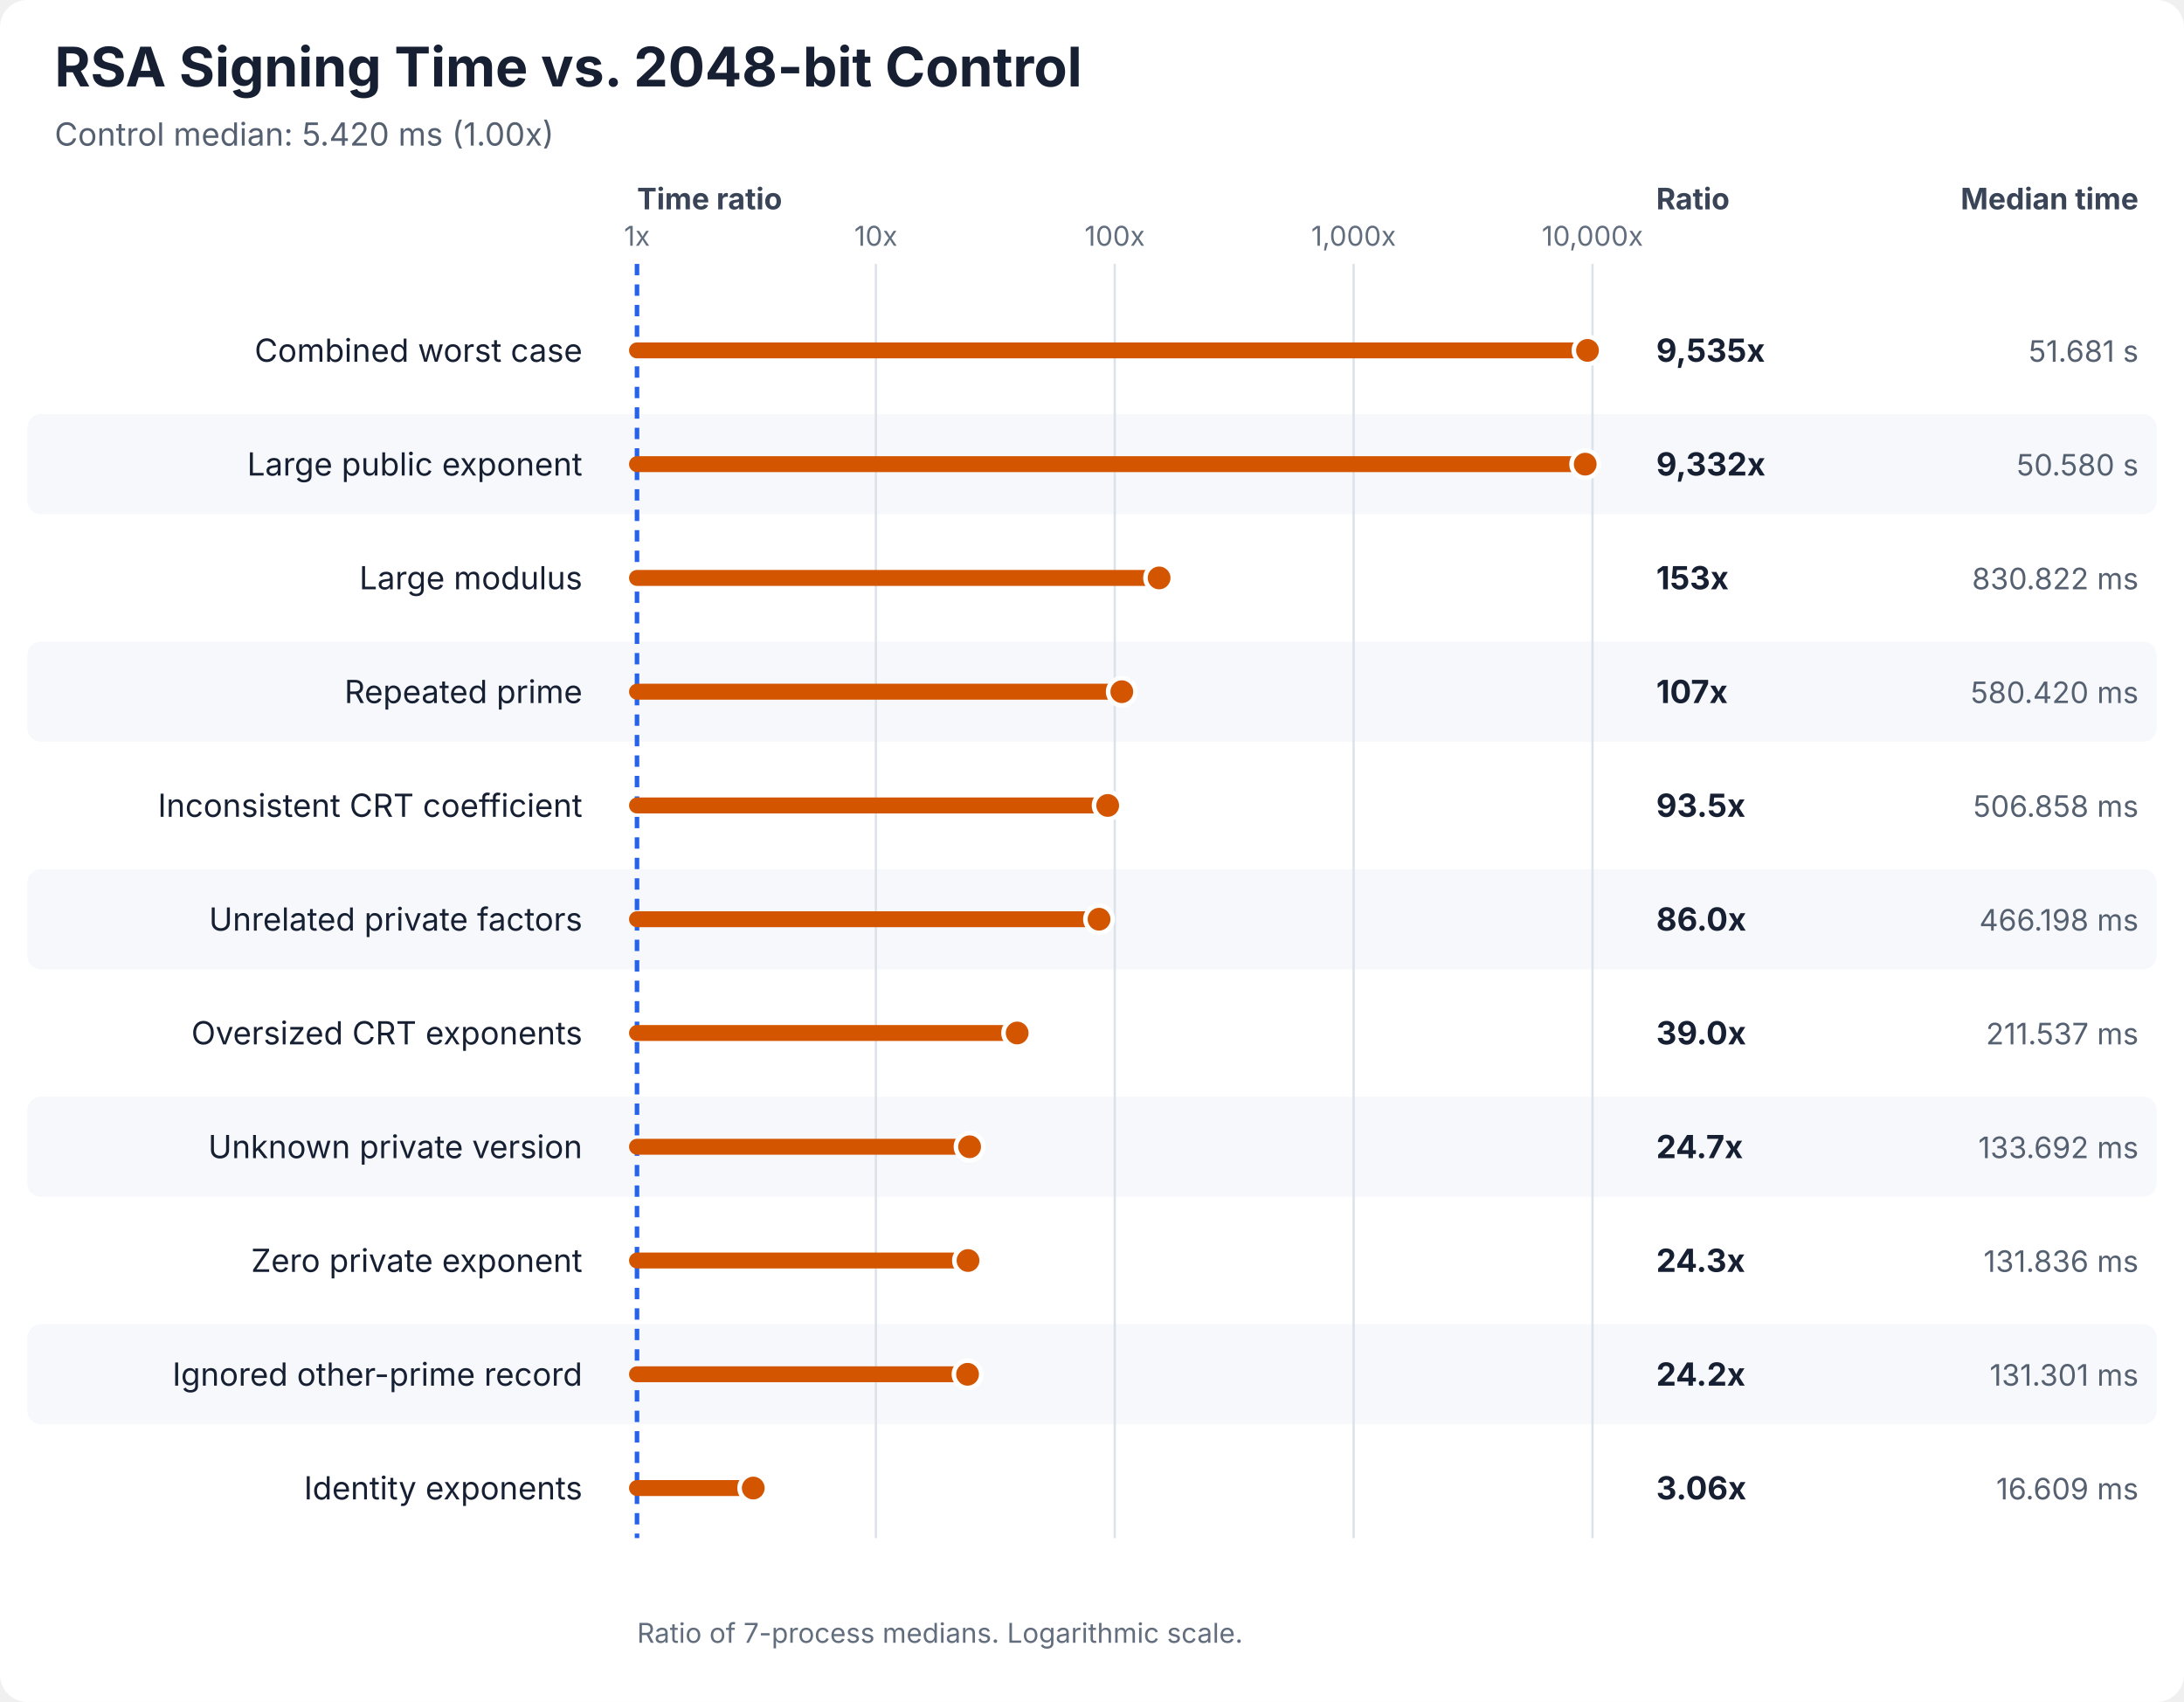
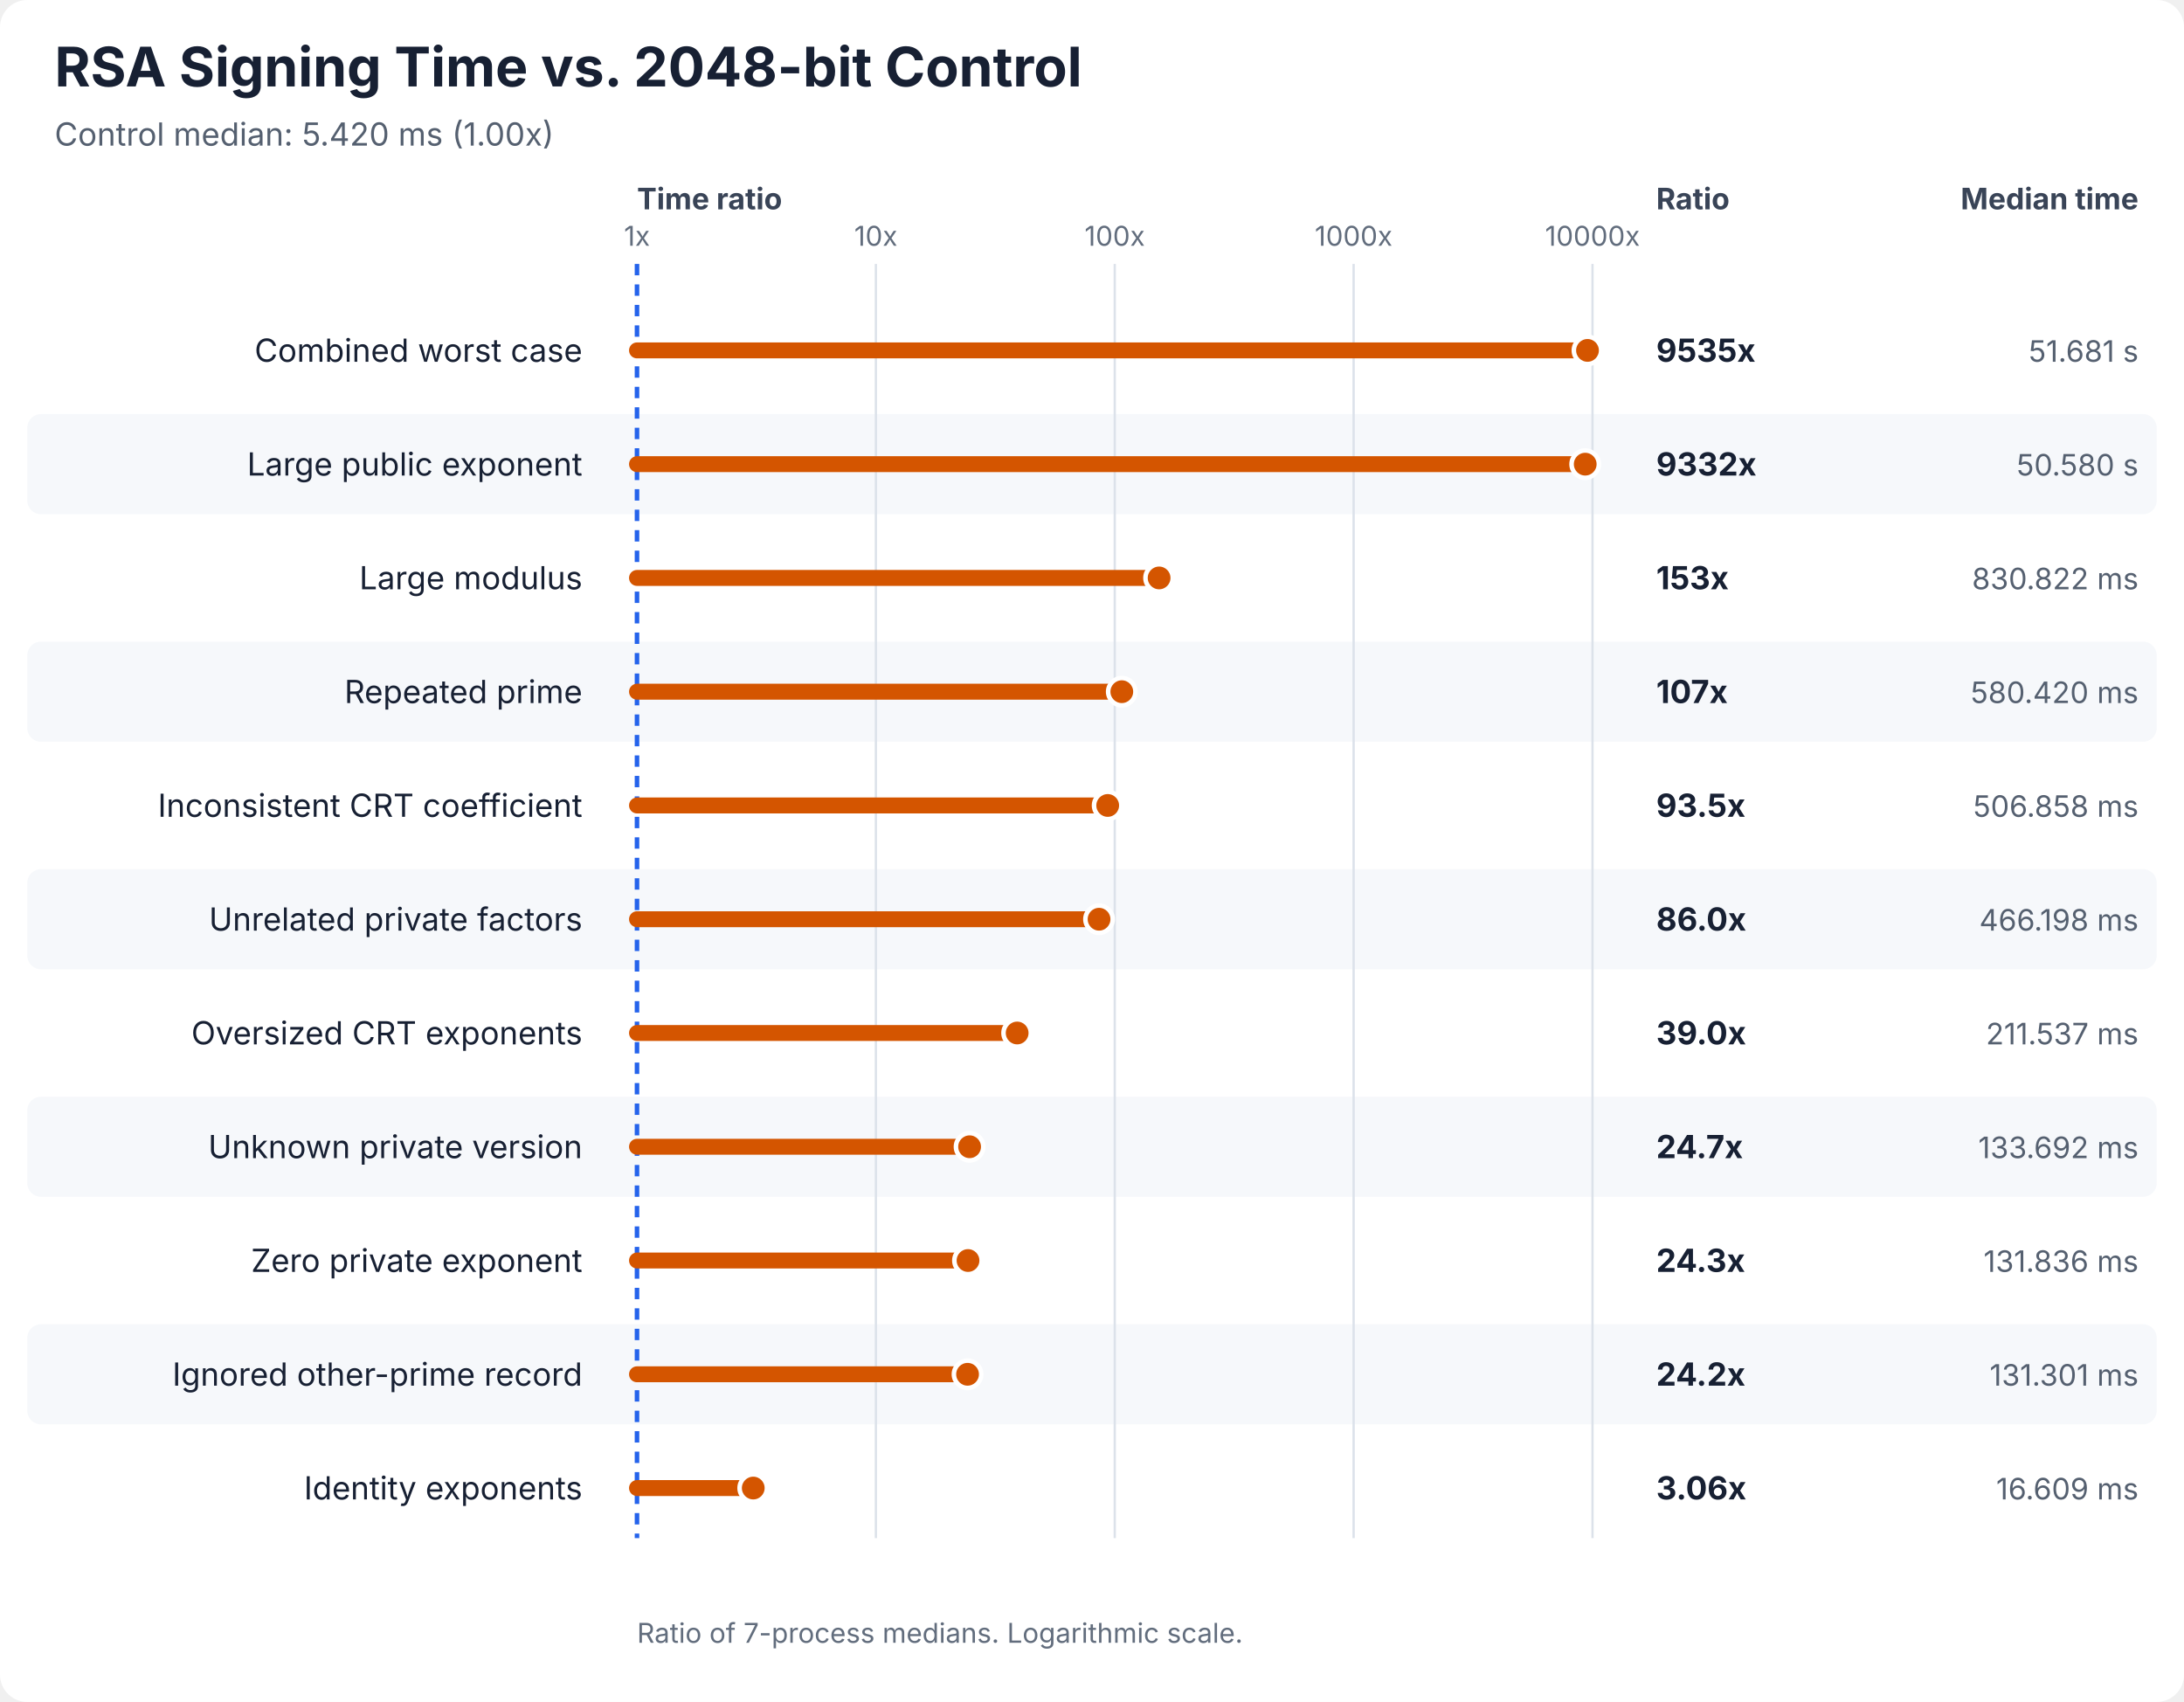
<svg xmlns="http://www.w3.org/2000/svg" width="960" height="748" viewBox="0 0 960 748" role="img" aria-labelledby="title desc">
  <rect width="100%" height="100%" rx="12" fill="#ffffff" />
  <style>text{font-family:ui-sans-serif,system-ui,-apple-system,BlinkMacSystemFont,"Segoe UI",sans-serif;fill:#172033}.title{font-size:24px;font-weight:700}.subtitle{font-size:14px;fill:#556070}.heading{font-size:13px;font-weight:650;fill:#394457}.label{font-size:14px}.value{font-size:14px;font-weight:650}.measured{font-size:13px;fill:#556070}.tick{font-size:12px;fill:#626d7d}.note{font-size:12px;fill:#626d7d}.grid{stroke:#dce2ea;stroke-width:1}.baseline{stroke:#2563eb;stroke-width:2;stroke-dasharray:5 4}</style>
  <text class="title" x="24" y="38">RSA Signing Time vs. 2048-bit Control</text>
  <text class="subtitle" x="24" y="64">Control median: 5.420 ms (1.00x)</text>
  <text class="heading" x="280" y="92">Time ratio</text>
  <text class="heading" x="728" y="92">Ratio</text>
  <text class="heading" x="940" y="92" text-anchor="end">Median time</text>
  <rect x="12" y="182" width="936" height="44" rx="6" fill="#f6f8fb" />
  <rect x="12" y="282" width="936" height="44" rx="6" fill="#f6f8fb" />
  <rect x="12" y="382" width="936" height="44" rx="6" fill="#f6f8fb" />
  <rect x="12" y="482" width="936" height="44" rx="6" fill="#f6f8fb" />
  <rect x="12" y="582" width="936" height="44" rx="6" fill="#f6f8fb" />
  <line class="baseline" x1="280.0" y1="116" x2="280.0" y2="676" />
  <text class="tick" x="280.0" y="108" text-anchor="middle">1x</text>
  <line class="grid" x1="385.0" y1="116" x2="385.0" y2="676" />
  <text class="tick" x="385.0" y="108" text-anchor="middle">10x</text>
  <line class="grid" x1="490.0" y1="116" x2="490.0" y2="676" />
  <text class="tick" x="490.0" y="108" text-anchor="middle">100x</text>
  <line class="grid" x1="595.0" y1="116" x2="595.0" y2="676" />
-   <text class="tick" x="595.0" y="108" text-anchor="middle">1,000x</text>
+   <text class="tick" x="595.0" y="108" text-anchor="middle">1000x</text>
  <line class="grid" x1="700.0" y1="116" x2="700.0" y2="676" />
-   <text class="tick" x="700.0" y="108" text-anchor="middle">10,000x</text>
+   <text class="tick" x="700.0" y="108" text-anchor="middle">10000x</text>
  <text class="label" x="256" y="159" text-anchor="end">Combined worst case</text>
  <line x1="280.0" y1="154" x2="697.8" y2="154" stroke="#d45500" stroke-width="7" stroke-linecap="round" />
  <circle cx="697.8" cy="154" r="6" fill="#d45500" stroke="#ffffff" stroke-width="2" />
-   <text class="value" x="728" y="159">9,535x</text>
+   <text class="value" x="728" y="159">9535x</text>
  <text class="measured" x="940" y="159" text-anchor="end">51.681 s</text>
  <text class="label" x="256" y="209" text-anchor="end">Large public exponent</text>
  <line x1="280.0" y1="204" x2="696.8" y2="204" stroke="#d45500" stroke-width="7" stroke-linecap="round" />
  <circle cx="696.8" cy="204" r="6" fill="#d45500" stroke="#ffffff" stroke-width="2" />
-   <text class="value" x="728" y="209">9,332x</text>
+   <text class="value" x="728" y="209">9332x</text>
  <text class="measured" x="940" y="209" text-anchor="end">50.580 s</text>
  <text class="label" x="256" y="259" text-anchor="end">Large modulus</text>
  <line x1="280.0" y1="254" x2="509.5" y2="254" stroke="#d45500" stroke-width="7" stroke-linecap="round" />
  <circle cx="509.5" cy="254" r="6" fill="#d45500" stroke="#ffffff" stroke-width="2" />
  <text class="value" x="728" y="259">153x</text>
  <text class="measured" x="940" y="259" text-anchor="end">830.822 ms</text>
  <text class="label" x="256" y="309" text-anchor="end">Repeated prime</text>
  <line x1="280.0" y1="304" x2="493.1" y2="304" stroke="#d45500" stroke-width="7" stroke-linecap="round" />
  <circle cx="493.1" cy="304" r="6" fill="#d45500" stroke="#ffffff" stroke-width="2" />
  <text class="value" x="728" y="309">107x</text>
  <text class="measured" x="940" y="309" text-anchor="end">580.420 ms</text>
  <text class="label" x="256" y="359" text-anchor="end">Inconsistent CRT coefficient</text>
  <line x1="280.0" y1="354" x2="486.9" y2="354" stroke="#d45500" stroke-width="7" stroke-linecap="round" />
  <circle cx="486.9" cy="354" r="6" fill="#d45500" stroke="#ffffff" stroke-width="2" />
  <text class="value" x="728" y="359">93.5x</text>
  <text class="measured" x="940" y="359" text-anchor="end">506.858 ms</text>
  <text class="label" x="256" y="409" text-anchor="end">Unrelated private factors</text>
  <line x1="280.0" y1="404" x2="483.1" y2="404" stroke="#d45500" stroke-width="7" stroke-linecap="round" />
  <circle cx="483.1" cy="404" r="6" fill="#d45500" stroke="#ffffff" stroke-width="2" />
  <text class="value" x="728" y="409">86.0x</text>
  <text class="measured" x="940" y="409" text-anchor="end">466.198 ms</text>
  <text class="label" x="256" y="459" text-anchor="end">Oversized CRT exponents</text>
  <line x1="280.0" y1="454" x2="447.1" y2="454" stroke="#d45500" stroke-width="7" stroke-linecap="round" />
  <circle cx="447.1" cy="454" r="6" fill="#d45500" stroke="#ffffff" stroke-width="2" />
  <text class="value" x="728" y="459">39.0x</text>
  <text class="measured" x="940" y="459" text-anchor="end">211.537 ms</text>
  <text class="label" x="256" y="509" text-anchor="end">Unknown private version</text>
  <line x1="280.0" y1="504" x2="426.2" y2="504" stroke="#d45500" stroke-width="7" stroke-linecap="round" />
  <circle cx="426.2" cy="504" r="6" fill="#d45500" stroke="#ffffff" stroke-width="2" />
  <text class="value" x="728" y="509">24.7x</text>
  <text class="measured" x="940" y="509" text-anchor="end">133.692 ms</text>
  <text class="label" x="256" y="559" text-anchor="end">Zero private exponent</text>
  <line x1="280.0" y1="554" x2="425.5" y2="554" stroke="#d45500" stroke-width="7" stroke-linecap="round" />
  <circle cx="425.5" cy="554" r="6" fill="#d45500" stroke="#ffffff" stroke-width="2" />
  <text class="value" x="728" y="559">24.3x</text>
  <text class="measured" x="940" y="559" text-anchor="end">131.836 ms</text>
  <text class="label" x="256" y="609" text-anchor="end">Ignored other-prime record</text>
  <line x1="280.0" y1="604" x2="425.3" y2="604" stroke="#d45500" stroke-width="7" stroke-linecap="round" />
  <circle cx="425.3" cy="604" r="6" fill="#d45500" stroke="#ffffff" stroke-width="2" />
  <text class="value" x="728" y="609">24.2x</text>
  <text class="measured" x="940" y="609" text-anchor="end">131.301 ms</text>
  <text class="label" x="256" y="659" text-anchor="end">Identity exponents</text>
  <line x1="280.0" y1="654" x2="331.1" y2="654" stroke="#d45500" stroke-width="7" stroke-linecap="round" />
  <circle cx="331.1" cy="654" r="6" fill="#d45500" stroke="#ffffff" stroke-width="2" />
  <text class="value" x="728" y="659">3.06x</text>
  <text class="measured" x="940" y="659" text-anchor="end">16.609 ms</text>
  <text class="note" x="280" y="722">Ratio of 7-process medians. Logarithmic scale.</text>
</svg>
